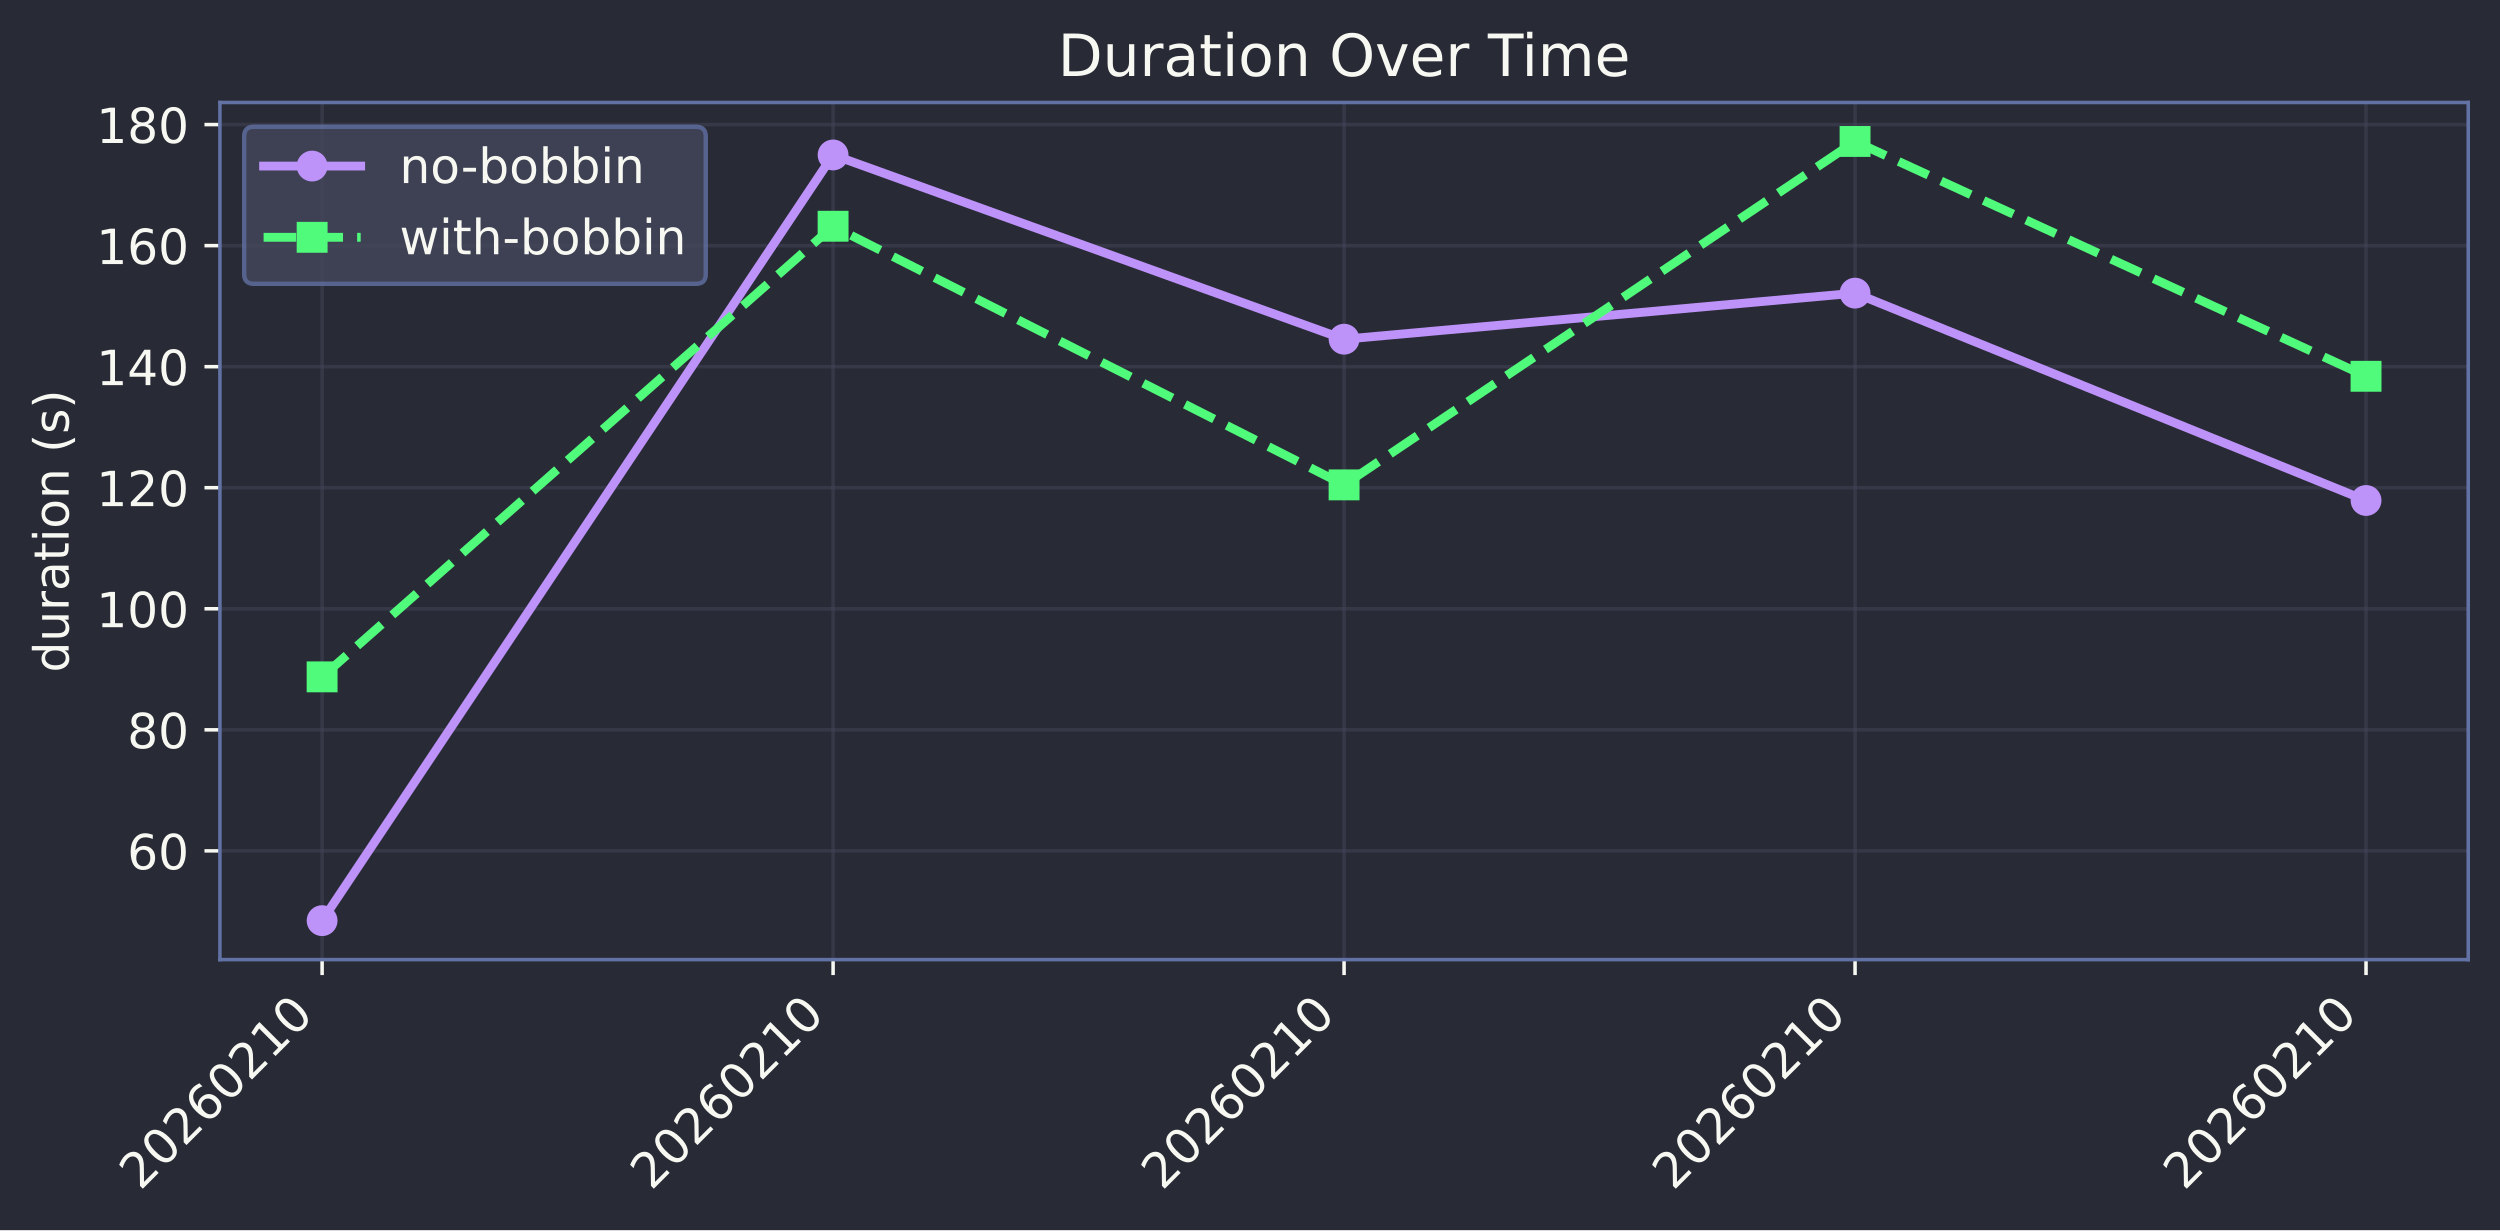
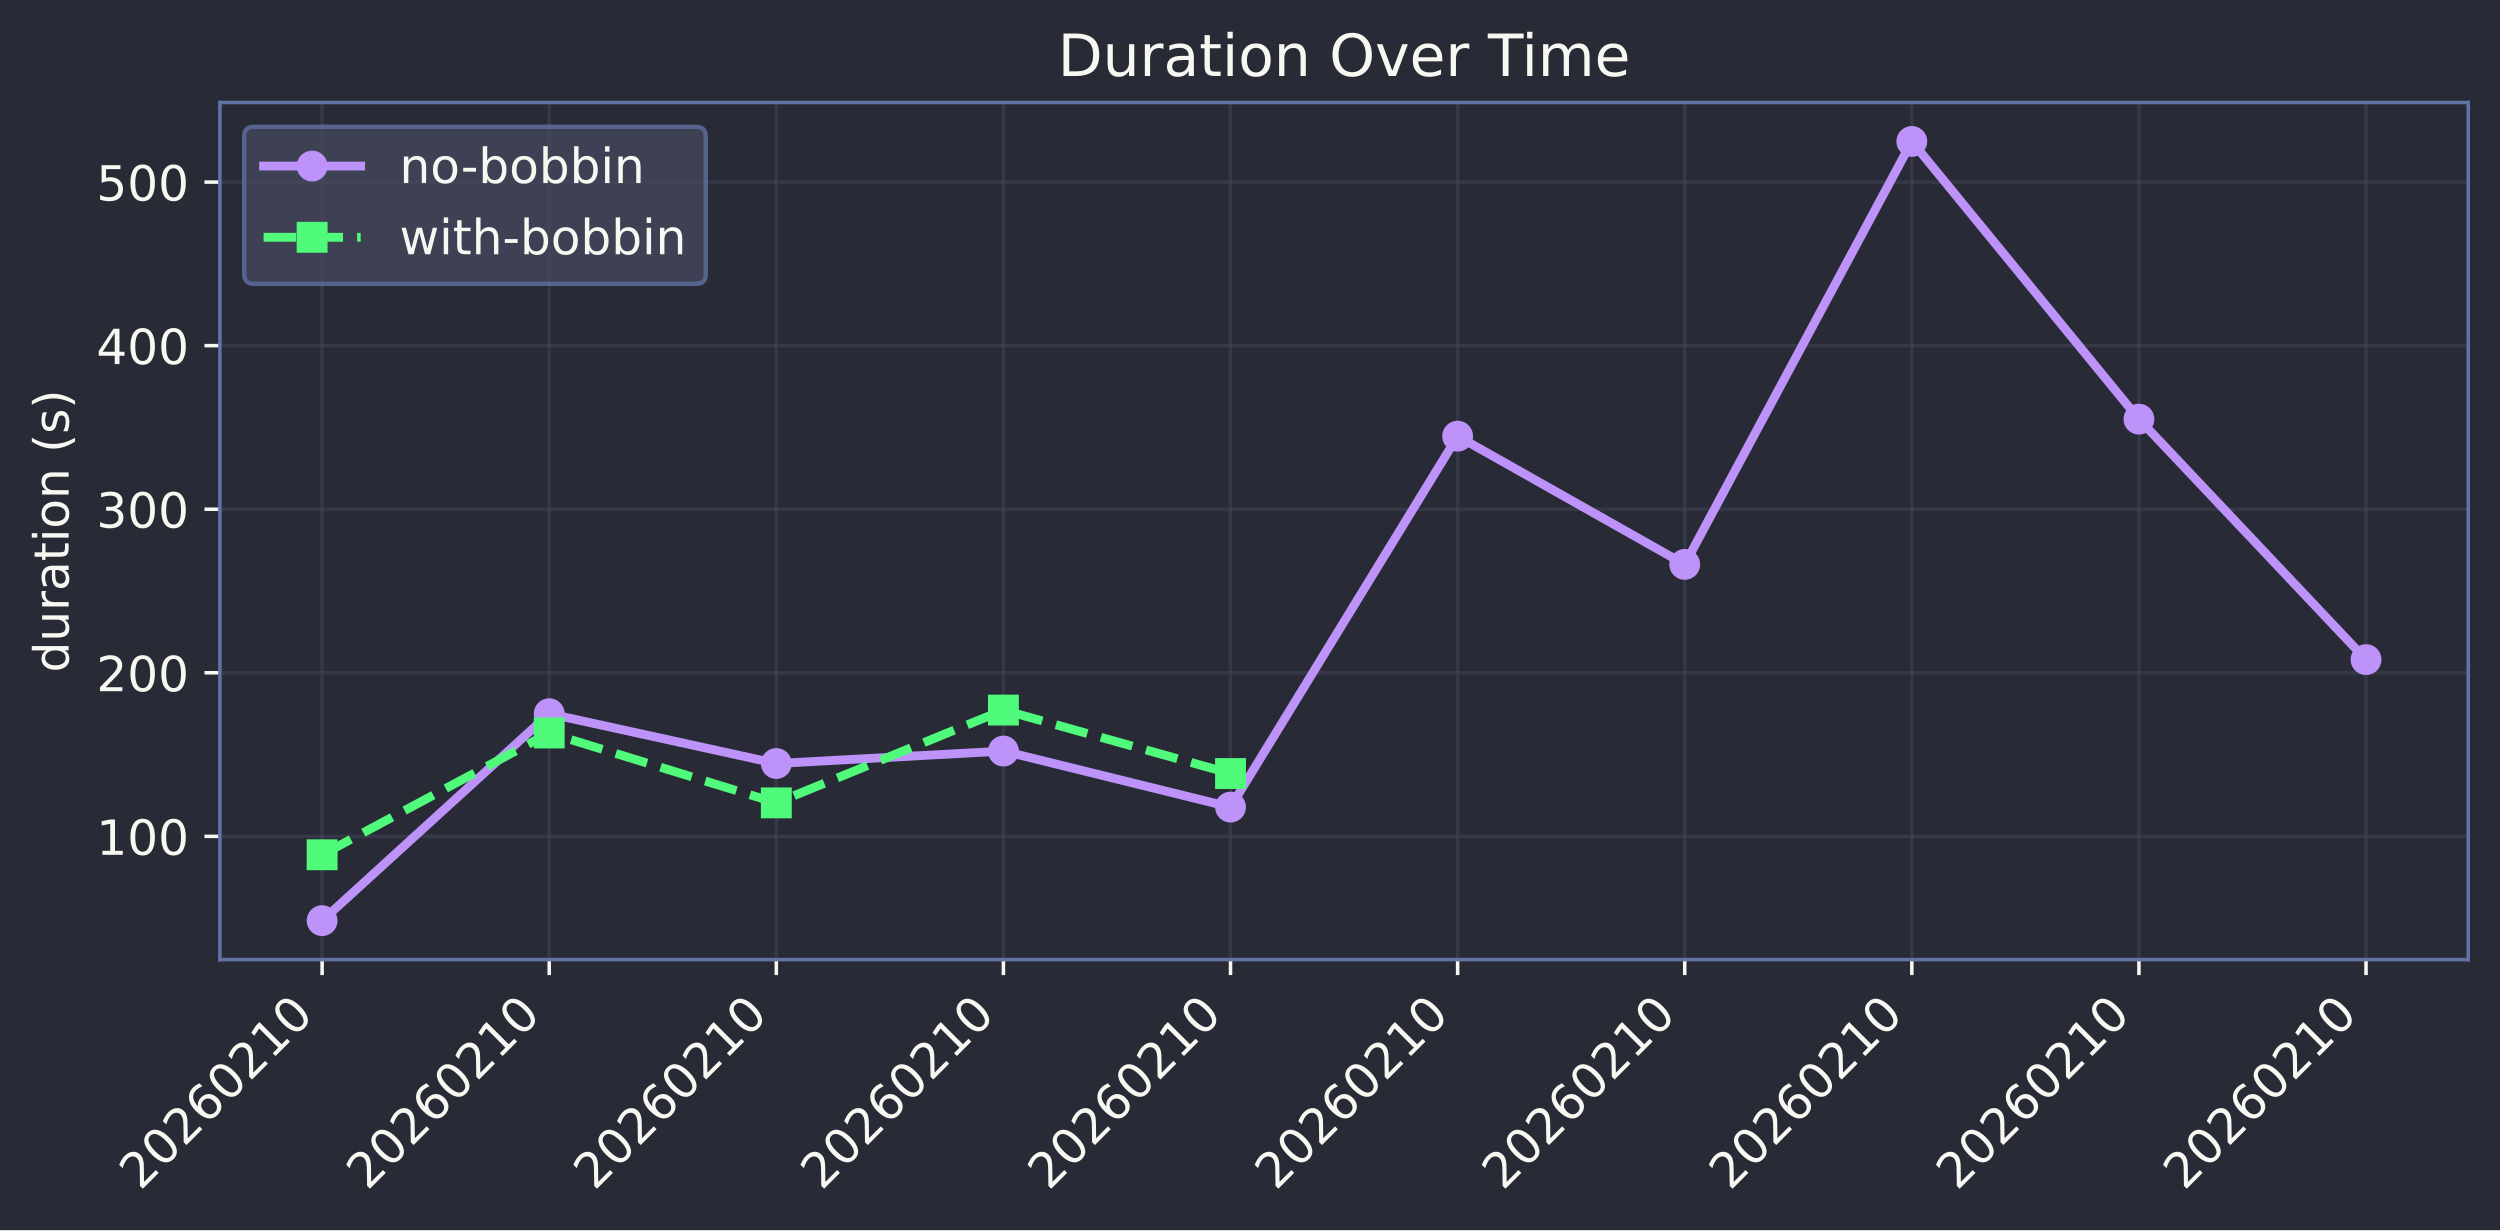
<svg xmlns="http://www.w3.org/2000/svg" xmlns:xlink="http://www.w3.org/1999/xlink" width="566.602pt" height="278.806pt" viewBox="0 0 566.602 278.806" version="1.1">
  <defs>
    <style type="text/css">*{stroke-linejoin: round; stroke-linecap: butt}</style>
  </defs>
  <g id="figure_1">
    <g id="patch_1">
      <path d="M 0 278.806  L 566.602 278.806  L 566.602 0  L 0 0  z " style="fill: #282a36" />
    </g>
    <g id="axes_1">
      <g id="patch_2">
        <path d="M 49.842 217.488  L 559.402 217.488  L 559.402 23.23  L 49.842 23.23  z " style="fill: #282a36" />
      </g>
      <g id="matplotlib.axis_1">
        <g id="xtick_1">
          <g id="line2d_1">
-             <path d="M 73.004 217.488  L 73.004 23.23  " clip-path="url(#p9f0c4dfc9d)" style="fill: none; stroke: #44475a; stroke-opacity: 0.5; stroke-width: 0.8; stroke-linecap: square" />
+             <path d="M 73.004 217.488  L 73.004 23.23  " clip-path="url(#pc7d36731a3)" style="fill: none; stroke: #44475a; stroke-opacity: 0.5; stroke-width: 0.8; stroke-linecap: square" />
          </g>
          <g id="line2d_2">
            <defs>
-               <path id="m21b28c99d7" d="M 0 0  L 0 3.5  " style="stroke: #f8f8f2; stroke-width: 0.8" />
+               <path id="me5e131b534" d="M 0 0  L 0 3.5  " style="stroke: #f8f8f2; stroke-width: 0.8" />
            </defs>
            <g>
-               <use xlink:href="#m21b28c99d7" x="73.004" y="217.488" style="fill: #f8f8f2; stroke: #f8f8f2; stroke-width: 0.8" />
+               <use xlink:href="#me5e131b534" x="73.004" y="217.488" style="fill: #f8f8f2; stroke: #f8f8f2; stroke-width: 0.8" />
            </g>
          </g>
          <g id="text_1">
            <text style="font-size: 11px; font-family: 'DejaVu Sans', 'Bitstream Vera Sans', 'Computer Modern Sans Serif', 'Lucida Grande', 'Verdana', 'Geneva', 'Lucid', 'Arial', 'Helvetica', 'Avant Garde', sans-serif; fill: #f8f8f2" transform="translate(31.79548 269.9887) rotate(-45)">20260210</text>
          </g>
        </g>
        <g id="xtick_2">
          <g id="line2d_3">
-             <path d="M 188.813 217.488  L 188.813 23.23  " clip-path="url(#p9f0c4dfc9d)" style="fill: none; stroke: #44475a; stroke-opacity: 0.5; stroke-width: 0.8; stroke-linecap: square" />
+             <path d="M 124.475 217.488  L 124.475 23.23  " clip-path="url(#pc7d36731a3)" style="fill: none; stroke: #44475a; stroke-opacity: 0.5; stroke-width: 0.8; stroke-linecap: square" />
          </g>
          <g id="line2d_4">
            <g>
-               <use xlink:href="#m21b28c99d7" x="188.813" y="217.488" style="fill: #f8f8f2; stroke: #f8f8f2; stroke-width: 0.8" />
+               <use xlink:href="#me5e131b534" x="124.475" y="217.488" style="fill: #f8f8f2; stroke: #f8f8f2; stroke-width: 0.8" />
            </g>
          </g>
          <g id="text_2">
-             <text style="font-size: 11px; font-family: 'DejaVu Sans', 'Bitstream Vera Sans', 'Computer Modern Sans Serif', 'Lucida Grande', 'Verdana', 'Geneva', 'Lucid', 'Arial', 'Helvetica', 'Avant Garde', sans-serif; fill: #f8f8f2" transform="translate(147.6046 269.9887) rotate(-45)">20260210</text>
+             <text style="font-size: 11px; font-family: 'DejaVu Sans', 'Bitstream Vera Sans', 'Computer Modern Sans Serif', 'Lucida Grande', 'Verdana', 'Geneva', 'Lucid', 'Arial', 'Helvetica', 'Avant Garde', sans-serif; fill: #f8f8f2" transform="translate(83.26619 269.9887) rotate(-45)">20260210</text>
          </g>
        </g>
        <g id="xtick_3">
          <g id="line2d_5">
-             <path d="M 304.622 217.488  L 304.622 23.23  " clip-path="url(#p9f0c4dfc9d)" style="fill: none; stroke: #44475a; stroke-opacity: 0.5; stroke-width: 0.8; stroke-linecap: square" />
+             <path d="M 175.945 217.488  L 175.945 23.23  " clip-path="url(#pc7d36731a3)" style="fill: none; stroke: #44475a; stroke-opacity: 0.5; stroke-width: 0.8; stroke-linecap: square" />
          </g>
          <g id="line2d_6">
            <g>
-               <use xlink:href="#m21b28c99d7" x="304.622" y="217.488" style="fill: #f8f8f2; stroke: #f8f8f2; stroke-width: 0.8" />
+               <use xlink:href="#me5e131b534" x="175.945" y="217.488" style="fill: #f8f8f2; stroke: #f8f8f2; stroke-width: 0.8" />
            </g>
          </g>
          <g id="text_3">
-             <text style="font-size: 11px; font-family: 'DejaVu Sans', 'Bitstream Vera Sans', 'Computer Modern Sans Serif', 'Lucida Grande', 'Verdana', 'Geneva', 'Lucid', 'Arial', 'Helvetica', 'Avant Garde', sans-serif; fill: #f8f8f2" transform="translate(263.4137 269.9887) rotate(-45)">20260210</text>
+             <text style="font-size: 11px; font-family: 'DejaVu Sans', 'Bitstream Vera Sans', 'Computer Modern Sans Serif', 'Lucida Grande', 'Verdana', 'Geneva', 'Lucid', 'Arial', 'Helvetica', 'Avant Garde', sans-serif; fill: #f8f8f2" transform="translate(134.7369 269.9887) rotate(-45)">20260210</text>
          </g>
        </g>
        <g id="xtick_4">
          <g id="line2d_7">
-             <path d="M 420.431 217.488  L 420.431 23.23  " clip-path="url(#p9f0c4dfc9d)" style="fill: none; stroke: #44475a; stroke-opacity: 0.5; stroke-width: 0.8; stroke-linecap: square" />
+             <path d="M 227.416 217.488  L 227.416 23.23  " clip-path="url(#pc7d36731a3)" style="fill: none; stroke: #44475a; stroke-opacity: 0.5; stroke-width: 0.8; stroke-linecap: square" />
          </g>
          <g id="line2d_8">
            <g>
-               <use xlink:href="#m21b28c99d7" x="420.431" y="217.488" style="fill: #f8f8f2; stroke: #f8f8f2; stroke-width: 0.8" />
+               <use xlink:href="#me5e131b534" x="227.416" y="217.488" style="fill: #f8f8f2; stroke: #f8f8f2; stroke-width: 0.8" />
            </g>
          </g>
          <g id="text_4">
-             <text style="font-size: 11px; font-family: 'DejaVu Sans', 'Bitstream Vera Sans', 'Computer Modern Sans Serif', 'Lucida Grande', 'Verdana', 'Geneva', 'Lucid', 'Arial', 'Helvetica', 'Avant Garde', sans-serif; fill: #f8f8f2" transform="translate(379.2228 269.9887) rotate(-45)">20260210</text>
+             <text style="font-size: 11px; font-family: 'DejaVu Sans', 'Bitstream Vera Sans', 'Computer Modern Sans Serif', 'Lucida Grande', 'Verdana', 'Geneva', 'Lucid', 'Arial', 'Helvetica', 'Avant Garde', sans-serif; fill: #f8f8f2" transform="translate(186.2076 269.9887) rotate(-45)">20260210</text>
          </g>
        </g>
        <g id="xtick_5">
          <g id="line2d_9">
-             <path d="M 536.24 217.488  L 536.24 23.23  " clip-path="url(#p9f0c4dfc9d)" style="fill: none; stroke: #44475a; stroke-opacity: 0.5; stroke-width: 0.8; stroke-linecap: square" />
+             <path d="M 278.887 217.488  L 278.887 23.23  " clip-path="url(#pc7d36731a3)" style="fill: none; stroke: #44475a; stroke-opacity: 0.5; stroke-width: 0.8; stroke-linecap: square" />
          </g>
          <g id="line2d_10">
            <g>
-               <use xlink:href="#m21b28c99d7" x="536.24" y="217.488" style="fill: #f8f8f2; stroke: #f8f8f2; stroke-width: 0.8" />
+               <use xlink:href="#me5e131b534" x="278.887" y="217.488" style="fill: #f8f8f2; stroke: #f8f8f2; stroke-width: 0.8" />
            </g>
          </g>
          <g id="text_5">
+             <text style="font-size: 11px; font-family: 'DejaVu Sans', 'Bitstream Vera Sans', 'Computer Modern Sans Serif', 'Lucida Grande', 'Verdana', 'Geneva', 'Lucid', 'Arial', 'Helvetica', 'Avant Garde', sans-serif; fill: #f8f8f2" transform="translate(237.6783 269.9887) rotate(-45)">20260210</text>
+           </g>
+         </g>
+         <g id="xtick_6">
+           <g id="line2d_11">
+             <path d="M 330.358 217.488  L 330.358 23.23  " clip-path="url(#pc7d36731a3)" style="fill: none; stroke: #44475a; stroke-opacity: 0.5; stroke-width: 0.8; stroke-linecap: square" />
+           </g>
+           <g id="line2d_12">
+             <g>
+               <use xlink:href="#me5e131b534" x="330.358" y="217.488" style="fill: #f8f8f2; stroke: #f8f8f2; stroke-width: 0.8" />
+             </g>
+           </g>
+           <g id="text_6">
+             <text style="font-size: 11px; font-family: 'DejaVu Sans', 'Bitstream Vera Sans', 'Computer Modern Sans Serif', 'Lucida Grande', 'Verdana', 'Geneva', 'Lucid', 'Arial', 'Helvetica', 'Avant Garde', sans-serif; fill: #f8f8f2" transform="translate(289.149 269.9887) rotate(-45)">20260210</text>
+           </g>
+         </g>
+         <g id="xtick_7">
+           <g id="line2d_13">
+             <path d="M 381.828 217.488  L 381.828 23.23  " clip-path="url(#pc7d36731a3)" style="fill: none; stroke: #44475a; stroke-opacity: 0.5; stroke-width: 0.8; stroke-linecap: square" />
+           </g>
+           <g id="line2d_14">
+             <g>
+               <use xlink:href="#me5e131b534" x="381.828" y="217.488" style="fill: #f8f8f2; stroke: #f8f8f2; stroke-width: 0.8" />
+             </g>
+           </g>
+           <g id="text_7">
+             <text style="font-size: 11px; font-family: 'DejaVu Sans', 'Bitstream Vera Sans', 'Computer Modern Sans Serif', 'Lucida Grande', 'Verdana', 'Geneva', 'Lucid', 'Arial', 'Helvetica', 'Avant Garde', sans-serif; fill: #f8f8f2" transform="translate(340.6197 269.9887) rotate(-45)">20260210</text>
+           </g>
+         </g>
+         <g id="xtick_8">
+           <g id="line2d_15">
+             <path d="M 433.299 217.488  L 433.299 23.23  " clip-path="url(#pc7d36731a3)" style="fill: none; stroke: #44475a; stroke-opacity: 0.5; stroke-width: 0.8; stroke-linecap: square" />
+           </g>
+           <g id="line2d_16">
+             <g>
+               <use xlink:href="#me5e131b534" x="433.299" y="217.488" style="fill: #f8f8f2; stroke: #f8f8f2; stroke-width: 0.8" />
+             </g>
+           </g>
+           <g id="text_8">
+             <text style="font-size: 11px; font-family: 'DejaVu Sans', 'Bitstream Vera Sans', 'Computer Modern Sans Serif', 'Lucida Grande', 'Verdana', 'Geneva', 'Lucid', 'Arial', 'Helvetica', 'Avant Garde', sans-serif; fill: #f8f8f2" transform="translate(392.0904 269.9887) rotate(-45)">20260210</text>
+           </g>
+         </g>
+         <g id="xtick_9">
+           <g id="line2d_17">
+             <path d="M 484.77 217.488  L 484.77 23.23  " clip-path="url(#pc7d36731a3)" style="fill: none; stroke: #44475a; stroke-opacity: 0.5; stroke-width: 0.8; stroke-linecap: square" />
+           </g>
+           <g id="line2d_18">
+             <g>
+               <use xlink:href="#me5e131b534" x="484.77" y="217.488" style="fill: #f8f8f2; stroke: #f8f8f2; stroke-width: 0.8" />
+             </g>
+           </g>
+           <g id="text_9">
+             <text style="font-size: 11px; font-family: 'DejaVu Sans', 'Bitstream Vera Sans', 'Computer Modern Sans Serif', 'Lucida Grande', 'Verdana', 'Geneva', 'Lucid', 'Arial', 'Helvetica', 'Avant Garde', sans-serif; fill: #f8f8f2" transform="translate(443.5611 269.9887) rotate(-45)">20260210</text>
+           </g>
+         </g>
+         <g id="xtick_10">
+           <g id="line2d_19">
+             <path d="M 536.24 217.488  L 536.24 23.23  " clip-path="url(#pc7d36731a3)" style="fill: none; stroke: #44475a; stroke-opacity: 0.5; stroke-width: 0.8; stroke-linecap: square" />
+           </g>
+           <g id="line2d_20">
+             <g>
+               <use xlink:href="#me5e131b534" x="536.24" y="217.488" style="fill: #f8f8f2; stroke: #f8f8f2; stroke-width: 0.8" />
+             </g>
+           </g>
+           <g id="text_10">
            <text style="font-size: 11px; font-family: 'DejaVu Sans', 'Bitstream Vera Sans', 'Computer Modern Sans Serif', 'Lucida Grande', 'Verdana', 'Geneva', 'Lucid', 'Arial', 'Helvetica', 'Avant Garde', sans-serif; fill: #f8f8f2" transform="translate(495.0318 269.9887) rotate(-45)">20260210</text>
          </g>
        </g>
      </g>
      <g id="matplotlib.axis_2">
        <g id="ytick_1">
-           <g id="line2d_11">
-             <path d="M 49.842 192.841  L 559.402 192.841  " clip-path="url(#p9f0c4dfc9d)" style="fill: none; stroke: #44475a; stroke-opacity: 0.5; stroke-width: 0.8; stroke-linecap: square" />
-           </g>
-           <g id="line2d_12">
+           <g id="line2d_21">
+             <path d="M 49.842 189.555  L 559.402 189.555  " clip-path="url(#pc7d36731a3)" style="fill: none; stroke: #44475a; stroke-opacity: 0.5; stroke-width: 0.8; stroke-linecap: square" />
+           </g>
+           <g id="line2d_22">
            <defs>
-               <path id="mafa26a12d0" d="M 0 0  L -3.5 0  " style="stroke: #f8f8f2; stroke-width: 0.8" />
+               <path id="mdfda5307e8" d="M 0 0  L -3.5 0  " style="stroke: #f8f8f2; stroke-width: 0.8" />
            </defs>
            <g>
-               <use xlink:href="#mafa26a12d0" x="49.842" y="192.841" style="fill: #f8f8f2; stroke: #f8f8f2; stroke-width: 0.8" />
-             </g>
-           </g>
-           <g id="text_6">
-             <text style="font-size: 11px; font-family: 'DejaVu Sans', 'Bitstream Vera Sans', 'Computer Modern Sans Serif', 'Lucida Grande', 'Verdana', 'Geneva', 'Lucid', 'Arial', 'Helvetica', 'Avant Garde', sans-serif; text-anchor: end; fill: #f8f8f2" x="42.842" y="197.021" transform="rotate(-0 42.84219 197.0206)">60</text>
+               <use xlink:href="#mdfda5307e8" x="49.842" y="189.555" style="fill: #f8f8f2; stroke: #f8f8f2; stroke-width: 0.8" />
+             </g>
+           </g>
+           <g id="text_11">
+             <text style="font-size: 11px; font-family: 'DejaVu Sans', 'Bitstream Vera Sans', 'Computer Modern Sans Serif', 'Lucida Grande', 'Verdana', 'Geneva', 'Lucid', 'Arial', 'Helvetica', 'Avant Garde', sans-serif; text-anchor: end; fill: #f8f8f2" x="42.842" y="193.734" transform="rotate(-0 42.84219 193.7338)">100</text>
          </g>
        </g>
        <g id="ytick_2">
-           <g id="line2d_13">
-             <path d="M 49.842 165.407  L 559.402 165.407  " clip-path="url(#p9f0c4dfc9d)" style="fill: none; stroke: #44475a; stroke-opacity: 0.5; stroke-width: 0.8; stroke-linecap: square" />
-           </g>
-           <g id="line2d_14">
-             <g>
-               <use xlink:href="#mafa26a12d0" x="49.842" y="165.407" style="fill: #f8f8f2; stroke: #f8f8f2; stroke-width: 0.8" />
-             </g>
-           </g>
-           <g id="text_7">
-             <text style="font-size: 11px; font-family: 'DejaVu Sans', 'Bitstream Vera Sans', 'Computer Modern Sans Serif', 'Lucida Grande', 'Verdana', 'Geneva', 'Lucid', 'Arial', 'Helvetica', 'Avant Garde', sans-serif; text-anchor: end; fill: #f8f8f2" x="42.842" y="169.586" transform="rotate(-0 42.84219 169.5858)">80</text>
+           <g id="line2d_23">
+             <path d="M 49.842 152.483  L 559.402 152.483  " clip-path="url(#pc7d36731a3)" style="fill: none; stroke: #44475a; stroke-opacity: 0.5; stroke-width: 0.8; stroke-linecap: square" />
+           </g>
+           <g id="line2d_24">
+             <g>
+               <use xlink:href="#mdfda5307e8" x="49.842" y="152.483" style="fill: #f8f8f2; stroke: #f8f8f2; stroke-width: 0.8" />
+             </g>
+           </g>
+           <g id="text_12">
+             <text style="font-size: 11px; font-family: 'DejaVu Sans', 'Bitstream Vera Sans', 'Computer Modern Sans Serif', 'Lucida Grande', 'Verdana', 'Geneva', 'Lucid', 'Arial', 'Helvetica', 'Avant Garde', sans-serif; text-anchor: end; fill: #f8f8f2" x="42.842" y="156.662" transform="rotate(-0 42.84219 156.6622)">200</text>
          </g>
        </g>
        <g id="ytick_3">
-           <g id="line2d_15">
-             <path d="M 49.842 137.972  L 559.402 137.972  " clip-path="url(#p9f0c4dfc9d)" style="fill: none; stroke: #44475a; stroke-opacity: 0.5; stroke-width: 0.8; stroke-linecap: square" />
-           </g>
-           <g id="line2d_16">
-             <g>
-               <use xlink:href="#mafa26a12d0" x="49.842" y="137.972" style="fill: #f8f8f2; stroke: #f8f8f2; stroke-width: 0.8" />
-             </g>
-           </g>
-           <g id="text_8">
-             <text style="font-size: 11px; font-family: 'DejaVu Sans', 'Bitstream Vera Sans', 'Computer Modern Sans Serif', 'Lucida Grande', 'Verdana', 'Geneva', 'Lucid', 'Arial', 'Helvetica', 'Avant Garde', sans-serif; text-anchor: end; fill: #f8f8f2" x="42.842" y="142.151" transform="rotate(-0 42.84219 142.151)">100</text>
+           <g id="line2d_25">
+             <path d="M 49.842 115.412  L 559.402 115.412  " clip-path="url(#pc7d36731a3)" style="fill: none; stroke: #44475a; stroke-opacity: 0.5; stroke-width: 0.8; stroke-linecap: square" />
+           </g>
+           <g id="line2d_26">
+             <g>
+               <use xlink:href="#mdfda5307e8" x="49.842" y="115.412" style="fill: #f8f8f2; stroke: #f8f8f2; stroke-width: 0.8" />
+             </g>
+           </g>
+           <g id="text_13">
+             <text style="font-size: 11px; font-family: 'DejaVu Sans', 'Bitstream Vera Sans', 'Computer Modern Sans Serif', 'Lucida Grande', 'Verdana', 'Geneva', 'Lucid', 'Arial', 'Helvetica', 'Avant Garde', sans-serif; text-anchor: end; fill: #f8f8f2" x="42.842" y="119.591" transform="rotate(-0 42.84219 119.5907)">300</text>
          </g>
        </g>
        <g id="ytick_4">
-           <g id="line2d_17">
-             <path d="M 49.842 110.537  L 559.402 110.537  " clip-path="url(#p9f0c4dfc9d)" style="fill: none; stroke: #44475a; stroke-opacity: 0.5; stroke-width: 0.8; stroke-linecap: square" />
-           </g>
-           <g id="line2d_18">
-             <g>
-               <use xlink:href="#mafa26a12d0" x="49.842" y="110.537" style="fill: #f8f8f2; stroke: #f8f8f2; stroke-width: 0.8" />
-             </g>
-           </g>
-           <g id="text_9">
-             <text style="font-size: 11px; font-family: 'DejaVu Sans', 'Bitstream Vera Sans', 'Computer Modern Sans Serif', 'Lucida Grande', 'Verdana', 'Geneva', 'Lucid', 'Arial', 'Helvetica', 'Avant Garde', sans-serif; text-anchor: end; fill: #f8f8f2" x="42.842" y="114.716" transform="rotate(-0 42.84219 114.7162)">120</text>
+           <g id="line2d_27">
+             <path d="M 49.842 78.34  L 559.402 78.34  " clip-path="url(#pc7d36731a3)" style="fill: none; stroke: #44475a; stroke-opacity: 0.5; stroke-width: 0.8; stroke-linecap: square" />
+           </g>
+           <g id="line2d_28">
+             <g>
+               <use xlink:href="#mdfda5307e8" x="49.842" y="78.34" style="fill: #f8f8f2; stroke: #f8f8f2; stroke-width: 0.8" />
+             </g>
+           </g>
+           <g id="text_14">
+             <text style="font-size: 11px; font-family: 'DejaVu Sans', 'Bitstream Vera Sans', 'Computer Modern Sans Serif', 'Lucida Grande', 'Verdana', 'Geneva', 'Lucid', 'Arial', 'Helvetica', 'Avant Garde', sans-serif; text-anchor: end; fill: #f8f8f2" x="42.842" y="82.519" transform="rotate(-0 42.84219 82.51911)">400</text>
          </g>
        </g>
        <g id="ytick_5">
-           <g id="line2d_19">
-             <path d="M 49.842 83.102  L 559.402 83.102  " clip-path="url(#p9f0c4dfc9d)" style="fill: none; stroke: #44475a; stroke-opacity: 0.5; stroke-width: 0.8; stroke-linecap: square" />
-           </g>
-           <g id="line2d_20">
-             <g>
-               <use xlink:href="#mafa26a12d0" x="49.842" y="83.102" style="fill: #f8f8f2; stroke: #f8f8f2; stroke-width: 0.8" />
-             </g>
-           </g>
-           <g id="text_10">
-             <text style="font-size: 11px; font-family: 'DejaVu Sans', 'Bitstream Vera Sans', 'Computer Modern Sans Serif', 'Lucida Grande', 'Verdana', 'Geneva', 'Lucid', 'Arial', 'Helvetica', 'Avant Garde', sans-serif; text-anchor: end; fill: #f8f8f2" x="42.842" y="87.281" transform="rotate(-0 42.84219 87.28142)">140</text>
-           </g>
-         </g>
-         <g id="ytick_6">
-           <g id="line2d_21">
-             <path d="M 49.842 55.667  L 559.402 55.667  " clip-path="url(#p9f0c4dfc9d)" style="fill: none; stroke: #44475a; stroke-opacity: 0.5; stroke-width: 0.8; stroke-linecap: square" />
-           </g>
-           <g id="line2d_22">
-             <g>
-               <use xlink:href="#mafa26a12d0" x="49.842" y="55.667" style="fill: #f8f8f2; stroke: #f8f8f2; stroke-width: 0.8" />
-             </g>
-           </g>
-           <g id="text_11">
-             <text style="font-size: 11px; font-family: 'DejaVu Sans', 'Bitstream Vera Sans', 'Computer Modern Sans Serif', 'Lucida Grande', 'Verdana', 'Geneva', 'Lucid', 'Arial', 'Helvetica', 'Avant Garde', sans-serif; text-anchor: end; fill: #f8f8f2" x="42.842" y="59.847" transform="rotate(-0 42.84219 59.84662)">160</text>
-           </g>
-         </g>
-         <g id="ytick_7">
-           <g id="line2d_23">
-             <path d="M 49.842 28.233  L 559.402 28.233  " clip-path="url(#p9f0c4dfc9d)" style="fill: none; stroke: #44475a; stroke-opacity: 0.5; stroke-width: 0.8; stroke-linecap: square" />
-           </g>
-           <g id="line2d_24">
-             <g>
-               <use xlink:href="#mafa26a12d0" x="49.842" y="28.233" style="fill: #f8f8f2; stroke: #f8f8f2; stroke-width: 0.8" />
-             </g>
-           </g>
-           <g id="text_12">
-             <text style="font-size: 11px; font-family: 'DejaVu Sans', 'Bitstream Vera Sans', 'Computer Modern Sans Serif', 'Lucida Grande', 'Verdana', 'Geneva', 'Lucid', 'Arial', 'Helvetica', 'Avant Garde', sans-serif; text-anchor: end; fill: #f8f8f2" x="42.842" y="32.412" transform="rotate(-0 42.84219 32.41181)">180</text>
-           </g>
-         </g>
-         <g id="text_13">
+           <g id="line2d_29">
+             <path d="M 49.842 41.268  L 559.402 41.268  " clip-path="url(#pc7d36731a3)" style="fill: none; stroke: #44475a; stroke-opacity: 0.5; stroke-width: 0.8; stroke-linecap: square" />
+           </g>
+           <g id="line2d_30">
+             <g>
+               <use xlink:href="#mdfda5307e8" x="49.842" y="41.268" style="fill: #f8f8f2; stroke: #f8f8f2; stroke-width: 0.8" />
+             </g>
+           </g>
+           <g id="text_15">
+             <text style="font-size: 11px; font-family: 'DejaVu Sans', 'Bitstream Vera Sans', 'Computer Modern Sans Serif', 'Lucida Grande', 'Verdana', 'Geneva', 'Lucid', 'Arial', 'Helvetica', 'Avant Garde', sans-serif; text-anchor: end; fill: #f8f8f2" x="42.842" y="45.448" transform="rotate(-0 42.84219 45.44755)">500</text>
+           </g>
+         </g>
+         <g id="text_16">
          <text style="font-size: 11px; font-family: 'DejaVu Sans', 'Bitstream Vera Sans', 'Computer Modern Sans Serif', 'Lucida Grande', 'Verdana', 'Geneva', 'Lucid', 'Arial', 'Helvetica', 'Avant Garde', sans-serif; text-anchor: middle; fill: #f8f8f2" x="15.558" y="120.359" transform="rotate(-90 15.55828 120.3587)">duration (s)</text>
        </g>
      </g>
-       <g id="line2d_25">
-         <path d="M 73.004 208.658  L 188.813 35.119  L 304.622 76.875  L 420.431 66.436  L 536.24 113.431  " clip-path="url(#p9f0c4dfc9d)" style="fill: none; stroke: #bd93f9; stroke-width: 2; stroke-linecap: square" />
+       <g id="line2d_31">
+         <path d="M 73.004 208.658  L 124.475 161.758  L 175.945 173.043  L 227.416 170.222  L 278.887 182.923  L 330.358 98.855  L 381.828 127.919  L 433.299 32.06  L 484.77 94.993  L 536.24 149.495  " clip-path="url(#pc7d36731a3)" style="fill: none; stroke: #bd93f9; stroke-width: 2; stroke-linecap: square" />
        <defs>
-           <path id="m76488beccb" d="M 0 3  C 0.796 3 1.559 2.684 2.121 2.121  C 2.684 1.559 3 0.796 3 0  C 3 -0.796 2.684 -1.559 2.121 -2.121  C 1.559 -2.684 0.796 -3 0 -3  C -0.796 -3 -1.559 -2.684 -2.121 -2.121  C -2.684 -1.559 -3 -0.796 -3 0  C -3 0.796 -2.684 1.559 -2.121 2.121  C -1.559 2.684 -0.796 3 0 3  z " style="stroke: #bd93f9" />
+           <path id="m0af64609b6" d="M 0 3  C 0.796 3 1.559 2.684 2.121 2.121  C 2.684 1.559 3 0.796 3 0  C 3 -0.796 2.684 -1.559 2.121 -2.121  C 1.559 -2.684 0.796 -3 0 -3  C -0.796 -3 -1.559 -2.684 -2.121 -2.121  C -2.684 -1.559 -3 -0.796 -3 0  C -3 0.796 -2.684 1.559 -2.121 2.121  C -1.559 2.684 -0.796 3 0 3  z " style="stroke: #bd93f9" />
        </defs>
-         <g clip-path="url(#p9f0c4dfc9d)">
-           <use xlink:href="#m76488beccb" x="73.004" y="208.658" style="fill: #bd93f9; stroke: #bd93f9" />
-           <use xlink:href="#m76488beccb" x="188.813" y="35.119" style="fill: #bd93f9; stroke: #bd93f9" />
-           <use xlink:href="#m76488beccb" x="304.622" y="76.875" style="fill: #bd93f9; stroke: #bd93f9" />
-           <use xlink:href="#m76488beccb" x="420.431" y="66.436" style="fill: #bd93f9; stroke: #bd93f9" />
-           <use xlink:href="#m76488beccb" x="536.24" y="113.431" style="fill: #bd93f9; stroke: #bd93f9" />
-         </g>
-       </g>
-       <g id="line2d_26">
-         <path d="M 73.004 153.404  L 188.813 51.278  L 304.622 109.892  L 420.431 32.06  L 536.24 85.283  " clip-path="url(#p9f0c4dfc9d)" style="fill: none; stroke-dasharray: 7.4,3.2; stroke-dashoffset: 0; stroke: #50fa7b; stroke-width: 2" />
+         <g clip-path="url(#pc7d36731a3)">
+           <use xlink:href="#m0af64609b6" x="73.004" y="208.658" style="fill: #bd93f9; stroke: #bd93f9" />
+           <use xlink:href="#m0af64609b6" x="124.475" y="161.758" style="fill: #bd93f9; stroke: #bd93f9" />
+           <use xlink:href="#m0af64609b6" x="175.945" y="173.043" style="fill: #bd93f9; stroke: #bd93f9" />
+           <use xlink:href="#m0af64609b6" x="227.416" y="170.222" style="fill: #bd93f9; stroke: #bd93f9" />
+           <use xlink:href="#m0af64609b6" x="278.887" y="182.923" style="fill: #bd93f9; stroke: #bd93f9" />
+           <use xlink:href="#m0af64609b6" x="330.358" y="98.855" style="fill: #bd93f9; stroke: #bd93f9" />
+           <use xlink:href="#m0af64609b6" x="381.828" y="127.919" style="fill: #bd93f9; stroke: #bd93f9" />
+           <use xlink:href="#m0af64609b6" x="433.299" y="32.06" style="fill: #bd93f9; stroke: #bd93f9" />
+           <use xlink:href="#m0af64609b6" x="484.77" y="94.993" style="fill: #bd93f9; stroke: #bd93f9" />
+           <use xlink:href="#m0af64609b6" x="536.24" y="149.495" style="fill: #bd93f9; stroke: #bd93f9" />
+         </g>
+       </g>
+       <g id="line2d_32">
+         <path d="M 73.004 193.725  L 124.475 166.125  L 175.945 181.966  L 227.416 160.932  L 278.887 175.315  " clip-path="url(#pc7d36731a3)" style="fill: none; stroke-dasharray: 7.4,3.2; stroke-dashoffset: 0; stroke: #50fa7b; stroke-width: 2" />
        <defs>
-           <path id="m95ba5e0b13" d="M -3 3  L 3 3  L 3 -3  L -3 -3  z " style="stroke: #50fa7b; stroke-linejoin: miter" />
+           <path id="m97c6fef5f1" d="M -3 3  L 3 3  L 3 -3  L -3 -3  z " style="stroke: #50fa7b; stroke-linejoin: miter" />
        </defs>
-         <g clip-path="url(#p9f0c4dfc9d)">
-           <use xlink:href="#m95ba5e0b13" x="73.004" y="153.404" style="fill: #50fa7b; stroke: #50fa7b; stroke-linejoin: miter" />
-           <use xlink:href="#m95ba5e0b13" x="188.813" y="51.278" style="fill: #50fa7b; stroke: #50fa7b; stroke-linejoin: miter" />
-           <use xlink:href="#m95ba5e0b13" x="304.622" y="109.892" style="fill: #50fa7b; stroke: #50fa7b; stroke-linejoin: miter" />
-           <use xlink:href="#m95ba5e0b13" x="420.431" y="32.06" style="fill: #50fa7b; stroke: #50fa7b; stroke-linejoin: miter" />
-           <use xlink:href="#m95ba5e0b13" x="536.24" y="85.283" style="fill: #50fa7b; stroke: #50fa7b; stroke-linejoin: miter" />
+         <g clip-path="url(#pc7d36731a3)">
+           <use xlink:href="#m97c6fef5f1" x="73.004" y="193.725" style="fill: #50fa7b; stroke: #50fa7b; stroke-linejoin: miter" />
+           <use xlink:href="#m97c6fef5f1" x="124.475" y="166.125" style="fill: #50fa7b; stroke: #50fa7b; stroke-linejoin: miter" />
+           <use xlink:href="#m97c6fef5f1" x="175.945" y="181.966" style="fill: #50fa7b; stroke: #50fa7b; stroke-linejoin: miter" />
+           <use xlink:href="#m97c6fef5f1" x="227.416" y="160.932" style="fill: #50fa7b; stroke: #50fa7b; stroke-linejoin: miter" />
+           <use xlink:href="#m97c6fef5f1" x="278.887" y="175.315" style="fill: #50fa7b; stroke: #50fa7b; stroke-linejoin: miter" />
        </g>
      </g>
      <g id="patch_3">
        <path d="M 49.842 217.488  L 49.842 23.23  " style="fill: none; stroke: #6272a4; stroke-width: 0.8; stroke-linejoin: miter; stroke-linecap: square" />
      </g>
      <g id="patch_4">
        <path d="M 559.402 217.488  L 559.402 23.23  " style="fill: none; stroke: #6272a4; stroke-width: 0.8; stroke-linejoin: miter; stroke-linecap: square" />
      </g>
      <g id="patch_5">
        <path d="M 49.842 217.488  L 559.402 217.488  " style="fill: none; stroke: #6272a4; stroke-width: 0.8; stroke-linejoin: miter; stroke-linecap: square" />
      </g>
      <g id="patch_6">
        <path d="M 49.842 23.23  L 559.402 23.23  " style="fill: none; stroke: #6272a4; stroke-width: 0.8; stroke-linejoin: miter; stroke-linecap: square" />
      </g>
-       <g id="text_14">
+       <g id="text_17">
        <text style="font-size: 13.2px; font-family: 'DejaVu Sans', 'Bitstream Vera Sans', 'Computer Modern Sans Serif', 'Lucida Grande', 'Verdana', 'Geneva', 'Lucid', 'Arial', 'Helvetica', 'Avant Garde', sans-serif; text-anchor: middle; fill: #f8f8f2" x="304.622" y="17.23" transform="rotate(-0 304.6222 17.22994)">Duration Over Time</text>
      </g>
      <g id="legend_1">
        <g id="patch_7">
          <path d="M 57.542 64.322  L 157.754 64.322  Q 159.954 64.322 159.954 62.122  L 159.954 30.93  Q 159.954 28.73 157.754 28.73  L 57.542 28.73  Q 55.342 28.73 55.342 30.93  L 55.342 62.122  Q 55.342 64.322 57.542 64.322  z " style="fill: #44475a; opacity: 0.8; stroke: #6272a4; stroke-linejoin: miter" />
        </g>
-         <g id="line2d_27">
+         <g id="line2d_33">
          <path d="M 59.742 37.638  L 70.742 37.638  L 81.742 37.638  " style="fill: none; stroke: #bd93f9; stroke-width: 2; stroke-linecap: square" />
          <g>
-             <use xlink:href="#m76488beccb" x="70.742" y="37.638" style="fill: #bd93f9; stroke: #bd93f9" />
-           </g>
-         </g>
-         <g id="text_15">
+             <use xlink:href="#m0af64609b6" x="70.742" y="37.638" style="fill: #bd93f9; stroke: #bd93f9" />
+           </g>
+         </g>
+         <g id="text_18">
          <text style="font-size: 11px; font-family: 'DejaVu Sans', 'Bitstream Vera Sans', 'Computer Modern Sans Serif', 'Lucida Grande', 'Verdana', 'Geneva', 'Lucid', 'Arial', 'Helvetica', 'Avant Garde', sans-serif; text-anchor: start; fill: #f8f8f2" x="90.542" y="41.488" transform="rotate(-0 90.54219 41.48822)">no-bobbin</text>
        </g>
-         <g id="line2d_28">
+         <g id="line2d_34">
          <path d="M 59.742 53.784  L 70.742 53.784  L 81.742 53.784  " style="fill: none; stroke-dasharray: 7.4,3.2; stroke-dashoffset: 0; stroke: #50fa7b; stroke-width: 2" />
          <g>
-             <use xlink:href="#m95ba5e0b13" x="70.742" y="53.784" style="fill: #50fa7b; stroke: #50fa7b; stroke-linejoin: miter" />
-           </g>
-         </g>
-         <g id="text_16">
+             <use xlink:href="#m97c6fef5f1" x="70.742" y="53.784" style="fill: #50fa7b; stroke: #50fa7b; stroke-linejoin: miter" />
+           </g>
+         </g>
+         <g id="text_19">
          <text style="font-size: 11px; font-family: 'DejaVu Sans', 'Bitstream Vera Sans', 'Computer Modern Sans Serif', 'Lucida Grande', 'Verdana', 'Geneva', 'Lucid', 'Arial', 'Helvetica', 'Avant Garde', sans-serif; text-anchor: start; fill: #f8f8f2" x="90.542" y="57.634" transform="rotate(-0 90.54219 57.63416)">with-bobbin</text>
        </g>
      </g>
    </g>
  </g>
  <defs>
-     <clipPath id="p9f0c4dfc9d">
+     <clipPath id="pc7d36731a3">
      <rect x="49.842" y="23.23" width="509.56" height="194.258" />
    </clipPath>
  </defs>
</svg>
